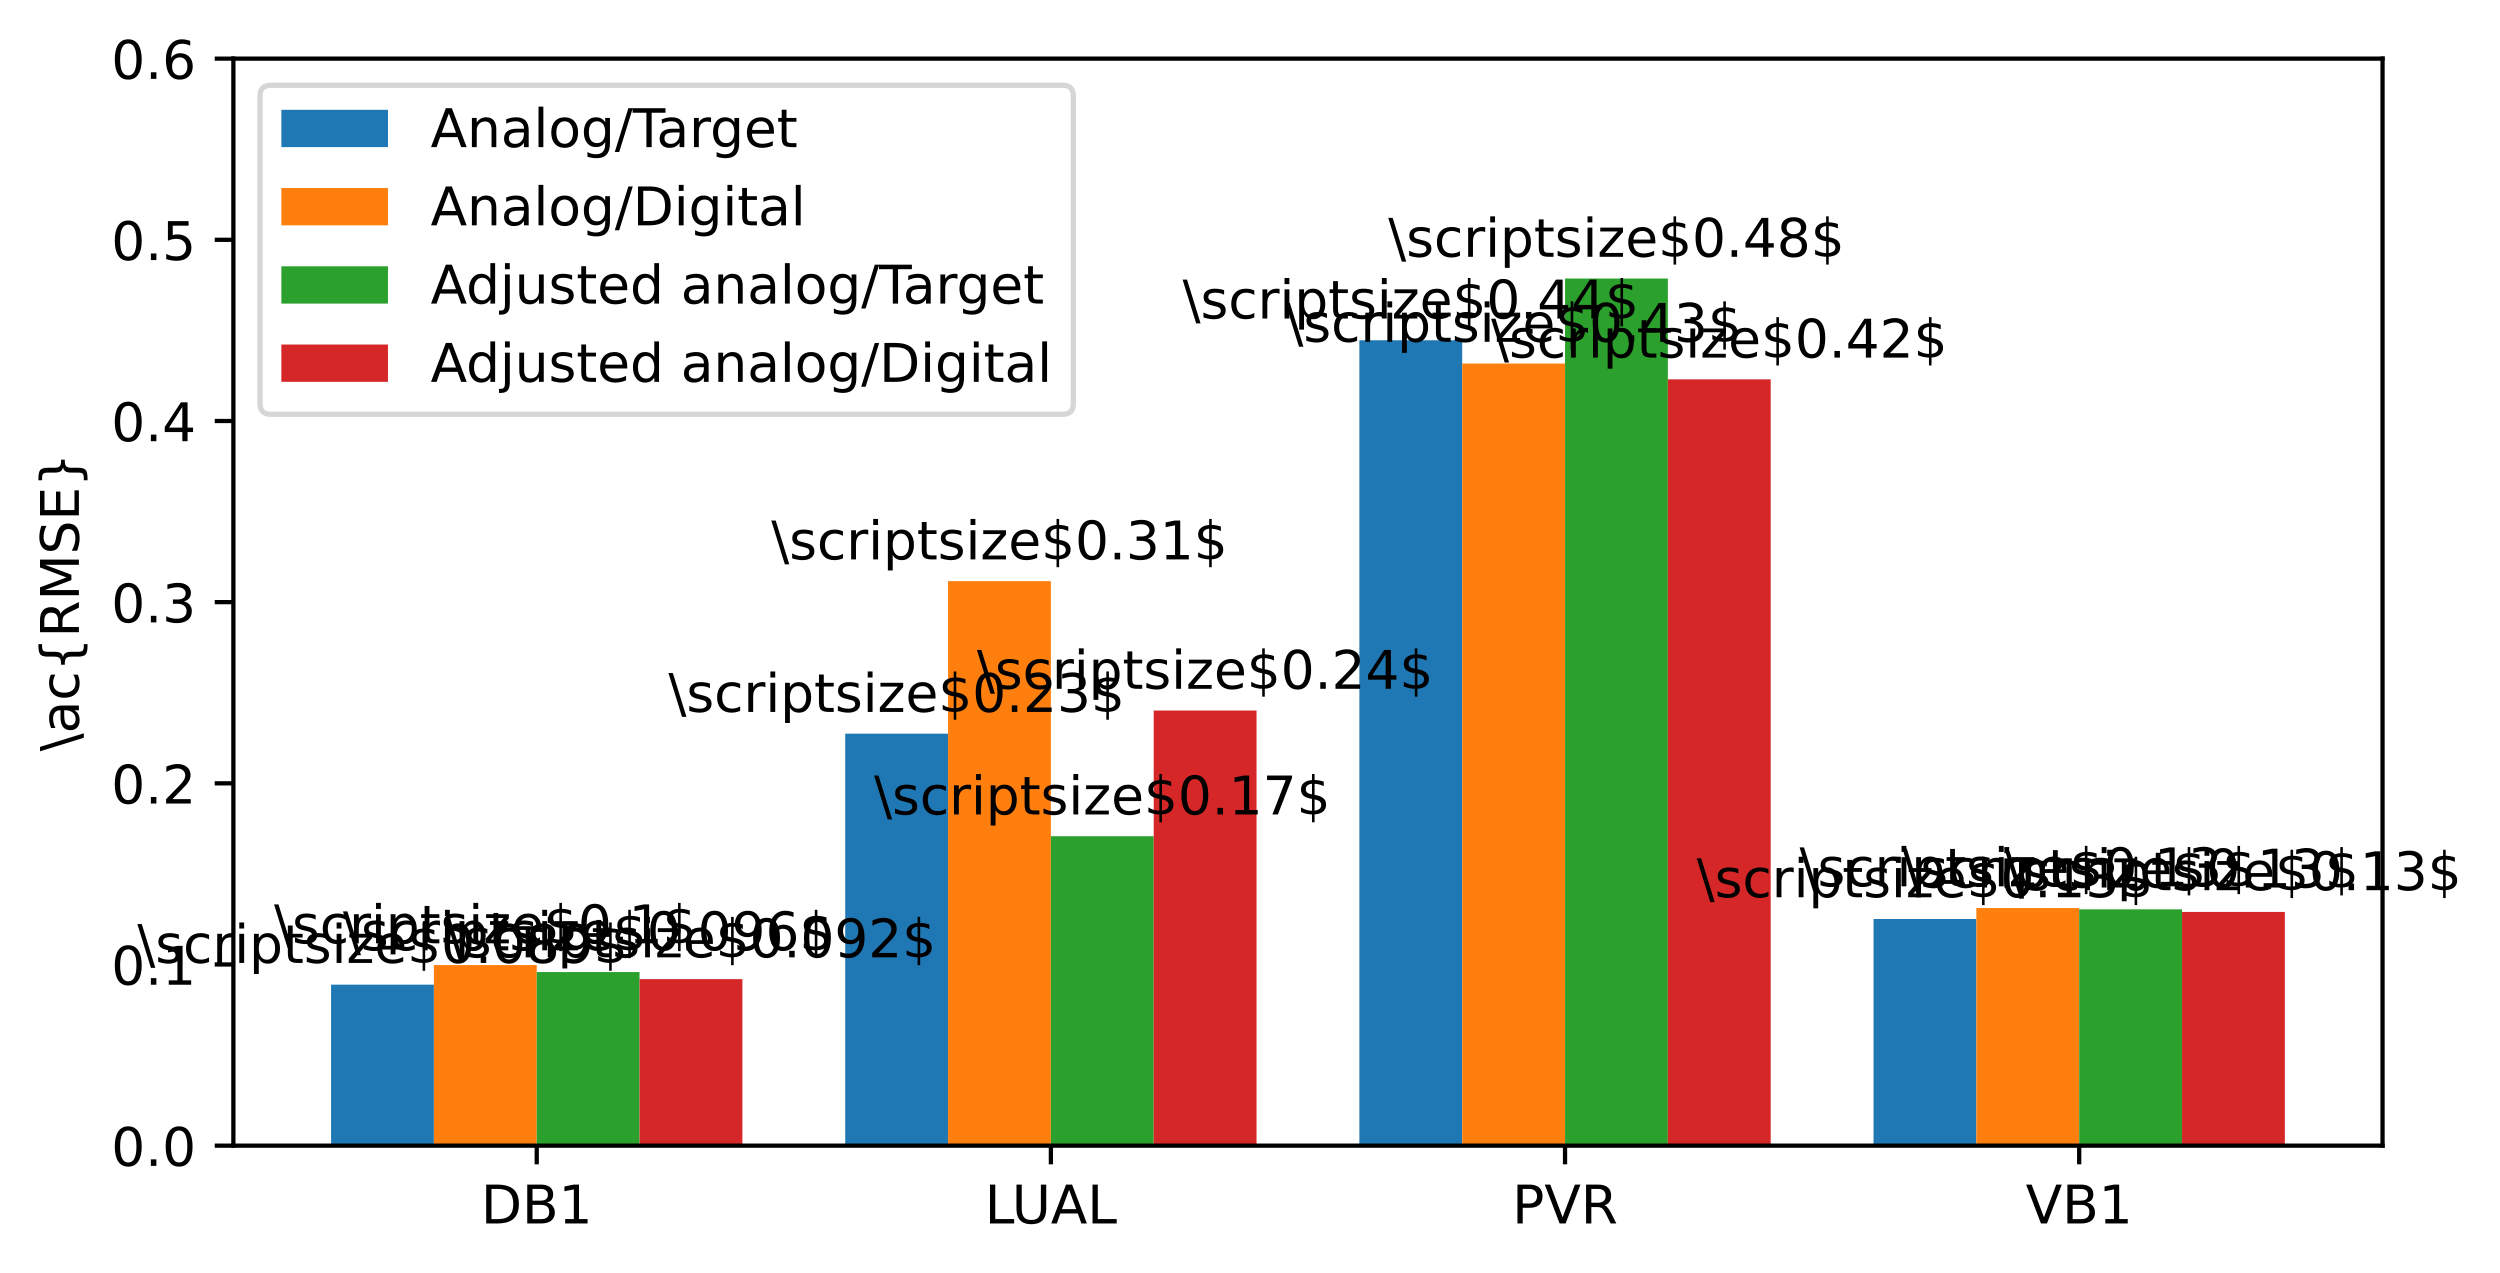
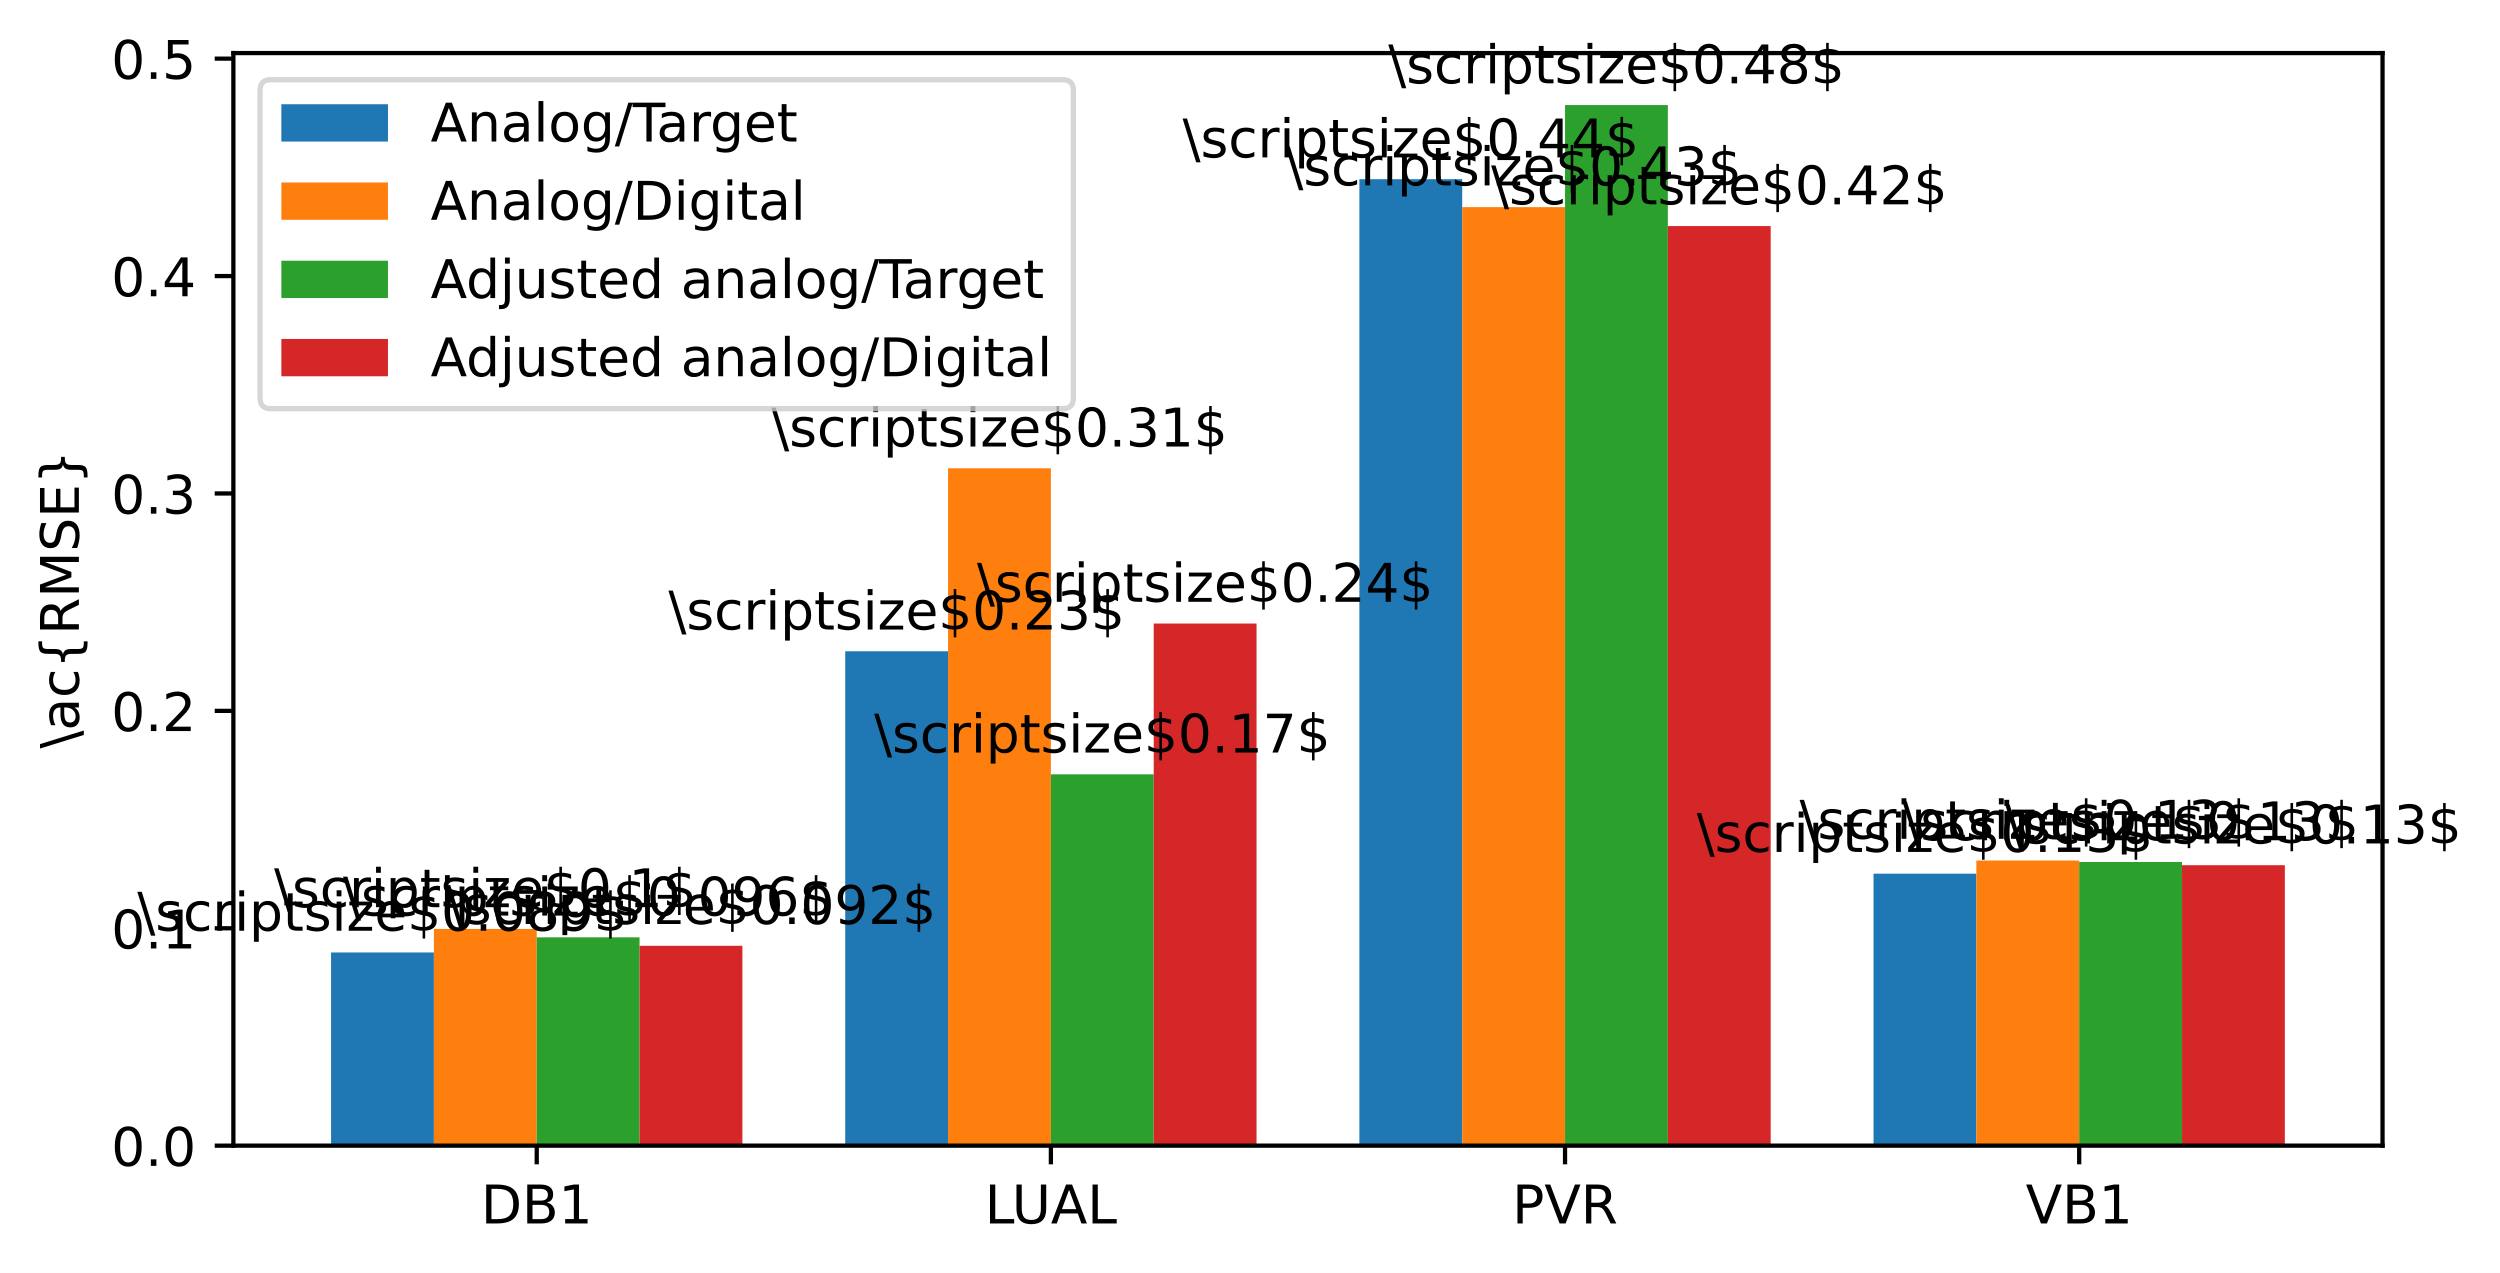
- <svg xmlns="http://www.w3.org/2000/svg" xmlns:xlink="http://www.w3.org/1999/xlink" width="468.992pt" height="238.8pt" viewBox="0 0 468.992 238.8" version="1.1">
+ <svg xmlns="http://www.w3.org/2000/svg" xmlns:xlink="http://www.w3.org/1999/xlink" width="468.992pt" height="238.797pt" viewBox="0 0 468.992 238.797" version="1.1">
  <defs>
    <style type="text/css">*{stroke-linejoin: round; stroke-linecap: butt}</style>
  </defs>
  <g id="figure_1">
    <g id="patch_1">
-       <path d="M 0 238.8  L 468.992 238.8  L 468.992 0  L 0 0  z " style="fill: #ffffff" />
+       <path d="M 0 238.797  L 468.992 238.797  L 468.992 0  L 0 0  z " style="fill: #ffffff" />
    </g>
    <g id="axes_1">
      <g id="patch_2">
-         <path d="M 43.781 214.921  L 446.957 214.921  L 446.957 10.999  L 43.781 10.999  z " style="fill: #ffffff" />
+         <path d="M 43.781 214.919  L 446.957 214.919  L 446.957 9.956  L 43.781 9.956  z " style="fill: #ffffff" />
      </g>
      <g id="patch_3">
-         <path d="M 62.107 214.921  L 81.398 214.921  L 81.398 184.725  L 62.107 184.725  z " clip-path="url(#p8b7b7d70a6)" style="fill: #1f77b4" />
+         <path d="M 62.107 214.919  L 81.398 214.919  L 81.398 178.683  L 62.107 178.683  z " clip-path="url(#p68fcebc8d8)" style="fill: #1f77b4" />
      </g>
      <g id="patch_4">
-         <path d="M 158.561 214.921  L 177.852 214.921  L 177.852 137.637  L 158.561 137.637  z " clip-path="url(#p8b7b7d70a6)" style="fill: #1f77b4" />
+         <path d="M 158.561 214.919  L 177.852 214.919  L 177.852 122.178  L 158.561 122.178  z " clip-path="url(#p68fcebc8d8)" style="fill: #1f77b4" />
      </g>
      <g id="patch_5">
-         <path d="M 255.014 214.921  L 274.305 214.921  L 274.305 63.83  L 255.014 63.83  z " clip-path="url(#p8b7b7d70a6)" style="fill: #1f77b4" />
+         <path d="M 255.014 214.919  L 274.305 214.919  L 274.305 33.611  L 255.014 33.611  z " clip-path="url(#p68fcebc8d8)" style="fill: #1f77b4" />
      </g>
      <g id="patch_6">
-         <path d="M 351.468 214.921  L 370.758 214.921  L 370.758 172.403  L 351.468 172.403  z " clip-path="url(#p8b7b7d70a6)" style="fill: #1f77b4" />
+         <path d="M 351.468 214.919  L 370.758 214.919  L 370.758 163.897  L 351.468 163.897  z " clip-path="url(#p68fcebc8d8)" style="fill: #1f77b4" />
      </g>
      <g id="patch_7">
-         <path d="M 81.398 214.921  L 100.689 214.921  L 100.689 181.046  L 81.398 181.046  z " clip-path="url(#p8b7b7d70a6)" style="fill: #ff7f0e" />
+         <path d="M 81.398 214.919  L 100.689 214.919  L 100.689 174.269  L 81.398 174.269  z " clip-path="url(#p68fcebc8d8)" style="fill: #ff7f0e" />
      </g>
      <g id="patch_8">
-         <path d="M 177.852 214.921  L 197.142 214.921  L 197.142 109.024  L 177.852 109.024  z " clip-path="url(#p8b7b7d70a6)" style="fill: #ff7f0e" />
+         <path d="M 177.852 214.919  L 197.142 214.919  L 197.142 87.843  L 177.852 87.843  z " clip-path="url(#p68fcebc8d8)" style="fill: #ff7f0e" />
      </g>
      <g id="patch_9">
-         <path d="M 274.305 214.921  L 293.596 214.921  L 293.596 68.201  L 274.305 68.201  z " clip-path="url(#p8b7b7d70a6)" style="fill: #ff7f0e" />
+         <path d="M 274.305 214.919  L 293.596 214.919  L 293.596 38.857  L 274.305 38.857  z " clip-path="url(#p68fcebc8d8)" style="fill: #ff7f0e" />
      </g>
      <g id="patch_10">
-         <path d="M 370.758 214.921  L 390.049 214.921  L 390.049 170.35  L 370.758 170.35  z " clip-path="url(#p8b7b7d70a6)" style="fill: #ff7f0e" />
+         <path d="M 370.758 214.919  L 390.049 214.919  L 390.049 161.434  L 370.758 161.434  z " clip-path="url(#p68fcebc8d8)" style="fill: #ff7f0e" />
      </g>
      <g id="patch_11">
-         <path d="M 100.689 214.921  L 119.979 214.921  L 119.979 182.356  L 100.689 182.356  z " clip-path="url(#p8b7b7d70a6)" style="fill: #2ca02c" />
+         <path d="M 100.689 214.919  L 119.979 214.919  L 119.979 175.841  L 100.689 175.841  z " clip-path="url(#p68fcebc8d8)" style="fill: #2ca02c" />
      </g>
      <g id="patch_12">
-         <path d="M 197.142 214.921  L 216.433 214.921  L 216.433 156.87  L 197.142 156.87  z " clip-path="url(#p8b7b7d70a6)" style="fill: #2ca02c" />
+         <path d="M 197.142 214.919  L 216.433 214.919  L 216.433 145.258  L 197.142 145.258  z " clip-path="url(#p68fcebc8d8)" style="fill: #2ca02c" />
      </g>
      <g id="patch_13">
-         <path d="M 293.596 214.921  L 312.886 214.921  L 312.886 52.251  L 293.596 52.251  z " clip-path="url(#p8b7b7d70a6)" style="fill: #2ca02c" />
+         <path d="M 293.596 214.919  L 312.886 214.919  L 312.886 19.716  L 293.596 19.716  z " clip-path="url(#p68fcebc8d8)" style="fill: #2ca02c" />
      </g>
      <g id="patch_14">
-         <path d="M 390.049 214.921  L 409.34 214.921  L 409.34 170.582  L 390.049 170.582  z " clip-path="url(#p8b7b7d70a6)" style="fill: #2ca02c" />
+         <path d="M 390.049 214.919  L 409.34 214.919  L 409.34 161.713  L 390.049 161.713  z " clip-path="url(#p68fcebc8d8)" style="fill: #2ca02c" />
      </g>
      <g id="patch_15">
-         <path d="M 119.979 214.921  L 139.27 214.921  L 139.27 183.677  L 119.979 183.677  z " clip-path="url(#p8b7b7d70a6)" style="fill: #d62728" />
+         <path d="M 119.979 214.919  L 139.27 214.919  L 139.27 177.426  L 119.979 177.426  z " clip-path="url(#p68fcebc8d8)" style="fill: #d62728" />
      </g>
      <g id="patch_16">
-         <path d="M 216.433 214.921  L 235.724 214.921  L 235.724 133.298  L 216.433 133.298  z " clip-path="url(#p8b7b7d70a6)" style="fill: #d62728" />
+         <path d="M 216.433 214.919  L 235.724 214.919  L 235.724 116.972  L 216.433 116.972  z " clip-path="url(#p68fcebc8d8)" style="fill: #d62728" />
      </g>
      <g id="patch_17">
-         <path d="M 312.886 214.921  L 332.177 214.921  L 332.177 71.165  L 312.886 71.165  z " clip-path="url(#p8b7b7d70a6)" style="fill: #d62728" />
+         <path d="M 312.886 214.919  L 332.177 214.919  L 332.177 42.413  L 312.886 42.413  z " clip-path="url(#p68fcebc8d8)" style="fill: #d62728" />
      </g>
      <g id="patch_18">
-         <path d="M 409.34 214.921  L 428.631 214.921  L 428.631 171.08  L 409.34 171.08  z " clip-path="url(#p8b7b7d70a6)" style="fill: #d62728" />
+         <path d="M 409.34 214.919  L 428.631 214.919  L 428.631 162.31  L 409.34 162.31  z " clip-path="url(#p68fcebc8d8)" style="fill: #d62728" />
      </g>
      <g id="matplotlib.axis_1">
        <g id="xtick_1">
          <g id="line2d_1">
            <defs>
-               <path id="mb893e396d1" d="M 0 0  L 0 3.5  " style="stroke: #000000; stroke-width: 0.8" />
+               <path id="mffbac469e6" d="M 0 0  L 0 3.5  " style="stroke: #000000; stroke-width: 0.8" />
            </defs>
            <g>
-               <use xlink:href="#mb893e396d1" x="100.689" y="214.921" style="stroke: #000000; stroke-width: 0.8" />
+               <use xlink:href="#mffbac469e6" x="100.689" y="214.919" style="stroke: #000000; stroke-width: 0.8" />
            </g>
          </g>
          <g id="text_1">
-             <text style="font: 10px 'DejaVu Sans', 'Bitstream Vera Sans', 'Computer Modern Sans Serif', 'Lucida Grande', 'Verdana', 'Geneva', 'Lucid', 'Arial', 'Helvetica', 'Avant Garde', sans-serif; text-anchor: middle" x="100.689" y="229.52" transform="rotate(-0 100.6888 229.5198)">DB1</text>
+             <text style="font: 10px 'DejaVu Sans', 'Bitstream Vera Sans', 'Computer Modern Sans Serif', 'Lucida Grande', 'Verdana', 'Geneva', 'Lucid', 'Arial', 'Helvetica', 'Avant Garde', sans-serif; text-anchor: middle" x="100.689" y="229.517" transform="rotate(-0 100.6888 229.5174)">DB1</text>
          </g>
        </g>
        <g id="xtick_2">
          <g id="line2d_2">
            <g>
-               <use xlink:href="#mb893e396d1" x="197.142" y="214.921" style="stroke: #000000; stroke-width: 0.8" />
+               <use xlink:href="#mffbac469e6" x="197.142" y="214.919" style="stroke: #000000; stroke-width: 0.8" />
            </g>
          </g>
          <g id="text_2">
-             <text style="font: 10px 'DejaVu Sans', 'Bitstream Vera Sans', 'Computer Modern Sans Serif', 'Lucida Grande', 'Verdana', 'Geneva', 'Lucid', 'Arial', 'Helvetica', 'Avant Garde', sans-serif; text-anchor: middle" x="197.142" y="229.52" transform="rotate(-0 197.1422 229.5198)">LUAL</text>
+             <text style="font: 10px 'DejaVu Sans', 'Bitstream Vera Sans', 'Computer Modern Sans Serif', 'Lucida Grande', 'Verdana', 'Geneva', 'Lucid', 'Arial', 'Helvetica', 'Avant Garde', sans-serif; text-anchor: middle" x="197.142" y="229.517" transform="rotate(-0 197.1422 229.5174)">LUAL</text>
          </g>
        </g>
        <g id="xtick_3">
          <g id="line2d_3">
            <g>
-               <use xlink:href="#mb893e396d1" x="293.596" y="214.921" style="stroke: #000000; stroke-width: 0.8" />
+               <use xlink:href="#mffbac469e6" x="293.596" y="214.919" style="stroke: #000000; stroke-width: 0.8" />
            </g>
          </g>
          <g id="text_3">
-             <text style="font: 10px 'DejaVu Sans', 'Bitstream Vera Sans', 'Computer Modern Sans Serif', 'Lucida Grande', 'Verdana', 'Geneva', 'Lucid', 'Arial', 'Helvetica', 'Avant Garde', sans-serif; text-anchor: middle" x="293.596" y="229.52" transform="rotate(-0 293.5957 229.5198)">PVR</text>
+             <text style="font: 10px 'DejaVu Sans', 'Bitstream Vera Sans', 'Computer Modern Sans Serif', 'Lucida Grande', 'Verdana', 'Geneva', 'Lucid', 'Arial', 'Helvetica', 'Avant Garde', sans-serif; text-anchor: middle" x="293.596" y="229.517" transform="rotate(-0 293.5957 229.5174)">PVR</text>
          </g>
        </g>
        <g id="xtick_4">
          <g id="line2d_4">
            <g>
-               <use xlink:href="#mb893e396d1" x="390.049" y="214.921" style="stroke: #000000; stroke-width: 0.8" />
+               <use xlink:href="#mffbac469e6" x="390.049" y="214.919" style="stroke: #000000; stroke-width: 0.8" />
            </g>
          </g>
          <g id="text_4">
-             <text style="font: 10px 'DejaVu Sans', 'Bitstream Vera Sans', 'Computer Modern Sans Serif', 'Lucida Grande', 'Verdana', 'Geneva', 'Lucid', 'Arial', 'Helvetica', 'Avant Garde', sans-serif; text-anchor: middle" x="390.049" y="229.52" transform="rotate(-0 390.0492 229.5198)">VB1</text>
+             <text style="font: 10px 'DejaVu Sans', 'Bitstream Vera Sans', 'Computer Modern Sans Serif', 'Lucida Grande', 'Verdana', 'Geneva', 'Lucid', 'Arial', 'Helvetica', 'Avant Garde', sans-serif; text-anchor: middle" x="390.049" y="229.517" transform="rotate(-0 390.0492 229.5174)">VB1</text>
          </g>
        </g>
      </g>
      <g id="matplotlib.axis_2">
        <g id="ytick_1">
          <g id="line2d_5">
            <defs>
-               <path id="m82795d6085" d="M 0 0  L -3.5 0  " style="stroke: #000000; stroke-width: 0.8" />
+               <path id="m9472132f5e" d="M 0 0  L -3.5 0  " style="stroke: #000000; stroke-width: 0.8" />
            </defs>
            <g>
-               <use xlink:href="#m82795d6085" x="43.781" y="214.921" style="stroke: #000000; stroke-width: 0.8" />
+               <use xlink:href="#m9472132f5e" x="43.781" y="214.919" style="stroke: #000000; stroke-width: 0.8" />
            </g>
          </g>
          <g id="text_5">
-             <text style="font: 10px 'DejaVu Sans', 'Bitstream Vera Sans', 'Computer Modern Sans Serif', 'Lucida Grande', 'Verdana', 'Geneva', 'Lucid', 'Arial', 'Helvetica', 'Avant Garde', sans-serif; text-anchor: end" x="36.781" y="218.721" transform="rotate(-0 36.78125 218.7206)">0.0</text>
+             <text style="font: 10px 'DejaVu Sans', 'Bitstream Vera Sans', 'Computer Modern Sans Serif', 'Lucida Grande', 'Verdana', 'Geneva', 'Lucid', 'Arial', 'Helvetica', 'Avant Garde', sans-serif; text-anchor: end" x="36.781" y="218.718" transform="rotate(-0 36.78125 218.7182)">0.0</text>
          </g>
        </g>
        <g id="ytick_2">
          <g id="line2d_6">
            <g>
-               <use xlink:href="#m82795d6085" x="43.781" y="180.934" style="stroke: #000000; stroke-width: 0.8" />
+               <use xlink:href="#m9472132f5e" x="43.781" y="174.135" style="stroke: #000000; stroke-width: 0.8" />
            </g>
          </g>
          <g id="text_6">
-             <text style="font: 10px 'DejaVu Sans', 'Bitstream Vera Sans', 'Computer Modern Sans Serif', 'Lucida Grande', 'Verdana', 'Geneva', 'Lucid', 'Arial', 'Helvetica', 'Avant Garde', sans-serif; text-anchor: end" x="36.781" y="184.734" transform="rotate(-0 36.78125 184.7336)">0.1</text>
+             <text style="font: 10px 'DejaVu Sans', 'Bitstream Vera Sans', 'Computer Modern Sans Serif', 'Lucida Grande', 'Verdana', 'Geneva', 'Lucid', 'Arial', 'Helvetica', 'Avant Garde', sans-serif; text-anchor: end" x="36.781" y="177.934" transform="rotate(-0 36.78125 177.9343)">0.1</text>
          </g>
        </g>
        <g id="ytick_3">
          <g id="line2d_7">
            <g>
-               <use xlink:href="#m82795d6085" x="43.781" y="146.947" style="stroke: #000000; stroke-width: 0.8" />
+               <use xlink:href="#m9472132f5e" x="43.781" y="133.351" style="stroke: #000000; stroke-width: 0.8" />
            </g>
          </g>
          <g id="text_7">
-             <text style="font: 10px 'DejaVu Sans', 'Bitstream Vera Sans', 'Computer Modern Sans Serif', 'Lucida Grande', 'Verdana', 'Geneva', 'Lucid', 'Arial', 'Helvetica', 'Avant Garde', sans-serif; text-anchor: end" x="36.781" y="150.747" transform="rotate(-0 36.78125 150.7466)">0.2</text>
+             <text style="font: 10px 'DejaVu Sans', 'Bitstream Vera Sans', 'Computer Modern Sans Serif', 'Lucida Grande', 'Verdana', 'Geneva', 'Lucid', 'Arial', 'Helvetica', 'Avant Garde', sans-serif; text-anchor: end" x="36.781" y="137.15" transform="rotate(-0 36.78125 137.1503)">0.2</text>
          </g>
        </g>
        <g id="ytick_4">
          <g id="line2d_8">
            <g>
-               <use xlink:href="#m82795d6085" x="43.781" y="112.96" style="stroke: #000000; stroke-width: 0.8" />
+               <use xlink:href="#m9472132f5e" x="43.781" y="92.567" style="stroke: #000000; stroke-width: 0.8" />
            </g>
          </g>
          <g id="text_8">
-             <text style="font: 10px 'DejaVu Sans', 'Bitstream Vera Sans', 'Computer Modern Sans Serif', 'Lucida Grande', 'Verdana', 'Geneva', 'Lucid', 'Arial', 'Helvetica', 'Avant Garde', sans-serif; text-anchor: end" x="36.781" y="116.76" transform="rotate(-0 36.78125 116.7595)">0.3</text>
+             <text style="font: 10px 'DejaVu Sans', 'Bitstream Vera Sans', 'Computer Modern Sans Serif', 'Lucida Grande', 'Verdana', 'Geneva', 'Lucid', 'Arial', 'Helvetica', 'Avant Garde', sans-serif; text-anchor: end" x="36.781" y="96.366" transform="rotate(-0 36.78125 96.36635)">0.3</text>
          </g>
        </g>
        <g id="ytick_5">
          <g id="line2d_9">
            <g>
-               <use xlink:href="#m82795d6085" x="43.781" y="78.973" style="stroke: #000000; stroke-width: 0.8" />
+               <use xlink:href="#m9472132f5e" x="43.781" y="51.783" style="stroke: #000000; stroke-width: 0.8" />
            </g>
          </g>
          <g id="text_9">
-             <text style="font: 10px 'DejaVu Sans', 'Bitstream Vera Sans', 'Computer Modern Sans Serif', 'Lucida Grande', 'Verdana', 'Geneva', 'Lucid', 'Arial', 'Helvetica', 'Avant Garde', sans-serif; text-anchor: end" x="36.781" y="82.772" transform="rotate(-0 36.78125 82.7725)">0.4</text>
+             <text style="font: 10px 'DejaVu Sans', 'Bitstream Vera Sans', 'Computer Modern Sans Serif', 'Lucida Grande', 'Verdana', 'Geneva', 'Lucid', 'Arial', 'Helvetica', 'Avant Garde', sans-serif; text-anchor: end" x="36.781" y="55.582" transform="rotate(-0 36.78125 55.58239)">0.4</text>
          </g>
        </g>
        <g id="ytick_6">
          <g id="line2d_10">
            <g>
-               <use xlink:href="#m82795d6085" x="43.781" y="44.986" style="stroke: #000000; stroke-width: 0.8" />
+               <use xlink:href="#m9472132f5e" x="43.781" y="10.999" style="stroke: #000000; stroke-width: 0.8" />
            </g>
          </g>
          <g id="text_10">
-             <text style="font: 10px 'DejaVu Sans', 'Bitstream Vera Sans', 'Computer Modern Sans Serif', 'Lucida Grande', 'Verdana', 'Geneva', 'Lucid', 'Arial', 'Helvetica', 'Avant Garde', sans-serif; text-anchor: end" x="36.781" y="48.785" transform="rotate(-0 36.78125 48.78547)">0.5</text>
-           </g>
-         </g>
-         <g id="ytick_7">
-           <g id="line2d_11">
-             <g>
-               <use xlink:href="#m82795d6085" x="43.781" y="10.999" style="stroke: #000000; stroke-width: 0.8" />
-             </g>
-           </g>
-           <g id="text_11">
-             <text style="font: 10px 'DejaVu Sans', 'Bitstream Vera Sans', 'Computer Modern Sans Serif', 'Lucida Grande', 'Verdana', 'Geneva', 'Lucid', 'Arial', 'Helvetica', 'Avant Garde', sans-serif; text-anchor: end" x="36.781" y="14.798" transform="rotate(-0 36.78125 14.79844)">0.6</text>
-           </g>
-         </g>
-         <g id="text_12">
-           <text style="font: 10px 'DejaVu Sans', 'Bitstream Vera Sans', 'Computer Modern Sans Serif', 'Lucida Grande', 'Verdana', 'Geneva', 'Lucid', 'Arial', 'Helvetica', 'Avant Garde', sans-serif; text-anchor: middle" x="14.798" y="112.96" transform="rotate(-90 14.79844 112.9603)">\ac{RMSE}</text>
+             <text style="font: 10px 'DejaVu Sans', 'Bitstream Vera Sans', 'Computer Modern Sans Serif', 'Lucida Grande', 'Verdana', 'Geneva', 'Lucid', 'Arial', 'Helvetica', 'Avant Garde', sans-serif; text-anchor: end" x="36.781" y="14.798" transform="rotate(-0 36.78125 14.79844)">0.5</text>
+           </g>
+         </g>
+         <g id="text_11">
+           <text style="font: 10px 'DejaVu Sans', 'Bitstream Vera Sans', 'Computer Modern Sans Serif', 'Lucida Grande', 'Verdana', 'Geneva', 'Lucid', 'Arial', 'Helvetica', 'Avant Garde', sans-serif; text-anchor: middle" x="14.798" y="112.438" transform="rotate(-90 14.79844 112.4377)">\ac{RMSE}</text>
        </g>
      </g>
      <g id="patch_19">
-         <path d="M 43.781 214.921  L 43.781 10.999  " style="fill: none; stroke: #000000; stroke-width: 0.8; stroke-linejoin: miter; stroke-linecap: square" />
+         <path d="M 43.781 214.919  L 43.781 9.956  " style="fill: none; stroke: #000000; stroke-width: 0.8; stroke-linejoin: miter; stroke-linecap: square" />
      </g>
      <g id="patch_20">
-         <path d="M 446.957 214.921  L 446.957 10.999  " style="fill: none; stroke: #000000; stroke-width: 0.8; stroke-linejoin: miter; stroke-linecap: square" />
+         <path d="M 446.957 214.919  L 446.957 9.956  " style="fill: none; stroke: #000000; stroke-width: 0.8; stroke-linejoin: miter; stroke-linecap: square" />
      </g>
      <g id="patch_21">
-         <path d="M 43.781 214.921  L 446.957 214.921  " style="fill: none; stroke: #000000; stroke-width: 0.8; stroke-linejoin: miter; stroke-linecap: square" />
+         <path d="M 43.781 214.919  L 446.957 214.919  " style="fill: none; stroke: #000000; stroke-width: 0.8; stroke-linejoin: miter; stroke-linecap: square" />
      </g>
      <g id="patch_22">
-         <path d="M 43.781 10.999  L 446.957 10.999  " style="fill: none; stroke: #000000; stroke-width: 0.8; stroke-linejoin: miter; stroke-linecap: square" />
+         <path d="M 43.781 9.956  L 446.957 9.956  " style="fill: none; stroke: #000000; stroke-width: 0.8; stroke-linejoin: miter; stroke-linecap: square" />
+       </g>
+       <g id="text_12">
+         <text style="font: 10px 'DejaVu Sans', 'Bitstream Vera Sans', 'Computer Modern Sans Serif', 'Lucida Grande', 'Verdana', 'Geneva', 'Lucid', 'Arial', 'Helvetica', 'Avant Garde', sans-serif; text-anchor: middle" x="71.753" y="174.604" transform="rotate(-0 71.75275 174.6038)">\scriptsize$0.089$</text>
      </g>
      <g id="text_13">
-         <text style="font: 10px 'DejaVu Sans', 'Bitstream Vera Sans', 'Computer Modern Sans Serif', 'Lucida Grande', 'Verdana', 'Geneva', 'Lucid', 'Arial', 'Helvetica', 'Avant Garde', sans-serif; text-anchor: middle" x="71.753" y="180.645" transform="rotate(-0 71.75275 180.6451)">\scriptsize$0.089$</text>
+         <text style="font: 10px 'DejaVu Sans', 'Bitstream Vera Sans', 'Computer Modern Sans Serif', 'Lucida Grande', 'Verdana', 'Geneva', 'Lucid', 'Arial', 'Helvetica', 'Avant Garde', sans-serif; text-anchor: middle" x="168.206" y="118.099" transform="rotate(-0 168.2062 118.0987)">\scriptsize$0.23$</text>
      </g>
      <g id="text_14">
-         <text style="font: 10px 'DejaVu Sans', 'Bitstream Vera Sans', 'Computer Modern Sans Serif', 'Lucida Grande', 'Verdana', 'Geneva', 'Lucid', 'Arial', 'Helvetica', 'Avant Garde', sans-serif; text-anchor: middle" x="168.206" y="133.557" transform="rotate(-0 168.2062 133.557)">\scriptsize$0.23$</text>
+         <text style="font: 10px 'DejaVu Sans', 'Bitstream Vera Sans', 'Computer Modern Sans Serif', 'Lucida Grande', 'Verdana', 'Geneva', 'Lucid', 'Arial', 'Helvetica', 'Avant Garde', sans-serif; text-anchor: middle" x="264.66" y="29.531" transform="rotate(-0 264.6597 29.53127)">\scriptsize$0.44$</text>
      </g>
      <g id="text_15">
-         <text style="font: 10px 'DejaVu Sans', 'Bitstream Vera Sans', 'Computer Modern Sans Serif', 'Lucida Grande', 'Verdana', 'Geneva', 'Lucid', 'Arial', 'Helvetica', 'Avant Garde', sans-serif; text-anchor: middle" x="264.66" y="59.75" transform="rotate(-0 264.6597 59.7499)">\scriptsize$0.44$</text>
+         <text style="font: 10px 'DejaVu Sans', 'Bitstream Vera Sans', 'Computer Modern Sans Serif', 'Lucida Grande', 'Verdana', 'Geneva', 'Lucid', 'Arial', 'Helvetica', 'Avant Garde', sans-serif; text-anchor: middle" x="361.113" y="159.817" transform="rotate(-0 361.1131 159.8173)">\scriptsize$0.13$</text>
      </g>
      <g id="text_16">
-         <text style="font: 10px 'DejaVu Sans', 'Bitstream Vera Sans', 'Computer Modern Sans Serif', 'Lucida Grande', 'Verdana', 'Geneva', 'Lucid', 'Arial', 'Helvetica', 'Avant Garde', sans-serif; text-anchor: middle" x="361.113" y="168.323" transform="rotate(-0 361.1131 168.3229)">\scriptsize$0.13$</text>
+         <text style="font: 10px 'DejaVu Sans', 'Bitstream Vera Sans', 'Computer Modern Sans Serif', 'Lucida Grande', 'Verdana', 'Geneva', 'Lucid', 'Arial', 'Helvetica', 'Avant Garde', sans-serif; text-anchor: middle" x="91.043" y="170.189" transform="rotate(-0 91.04344 170.1894)">\scriptsize$0.1$</text>
      </g>
      <g id="text_17">
-         <text style="font: 10px 'DejaVu Sans', 'Bitstream Vera Sans', 'Computer Modern Sans Serif', 'Lucida Grande', 'Verdana', 'Geneva', 'Lucid', 'Arial', 'Helvetica', 'Avant Garde', sans-serif; text-anchor: middle" x="91.043" y="176.966" transform="rotate(-0 91.04344 176.9664)">\scriptsize$0.1$</text>
+         <text style="font: 10px 'DejaVu Sans', 'Bitstream Vera Sans', 'Computer Modern Sans Serif', 'Lucida Grande', 'Verdana', 'Geneva', 'Lucid', 'Arial', 'Helvetica', 'Avant Garde', sans-serif; text-anchor: middle" x="187.497" y="83.764" transform="rotate(-0 187.4969 83.76362)">\scriptsize$0.31$</text>
      </g>
      <g id="text_18">
-         <text style="font: 10px 'DejaVu Sans', 'Bitstream Vera Sans', 'Computer Modern Sans Serif', 'Lucida Grande', 'Verdana', 'Geneva', 'Lucid', 'Arial', 'Helvetica', 'Avant Garde', sans-serif; text-anchor: middle" x="187.497" y="104.944" transform="rotate(-0 187.4969 104.9441)">\scriptsize$0.31$</text>
+         <text style="font: 10px 'DejaVu Sans', 'Bitstream Vera Sans', 'Computer Modern Sans Serif', 'Lucida Grande', 'Verdana', 'Geneva', 'Lucid', 'Arial', 'Helvetica', 'Avant Garde', sans-serif; text-anchor: middle" x="283.95" y="34.777" transform="rotate(-0 283.9504 34.77705)">\scriptsize$0.43$</text>
      </g>
      <g id="text_19">
-         <text style="font: 10px 'DejaVu Sans', 'Bitstream Vera Sans', 'Computer Modern Sans Serif', 'Lucida Grande', 'Verdana', 'Geneva', 'Lucid', 'Arial', 'Helvetica', 'Avant Garde', sans-serif; text-anchor: middle" x="283.95" y="64.121" transform="rotate(-0 283.9504 64.12143)">\scriptsize$0.43$</text>
+         <text style="font: 10px 'DejaVu Sans', 'Bitstream Vera Sans', 'Computer Modern Sans Serif', 'Lucida Grande', 'Verdana', 'Geneva', 'Lucid', 'Arial', 'Helvetica', 'Avant Garde', sans-serif; text-anchor: middle" x="380.404" y="157.354" transform="rotate(-0 380.4038 157.354)">\scriptsize$0.13$</text>
      </g>
      <g id="text_20">
-         <text style="font: 10px 'DejaVu Sans', 'Bitstream Vera Sans', 'Computer Modern Sans Serif', 'Lucida Grande', 'Verdana', 'Geneva', 'Lucid', 'Arial', 'Helvetica', 'Avant Garde', sans-serif; text-anchor: middle" x="380.404" y="166.27" transform="rotate(-0 380.4038 166.2701)">\scriptsize$0.13$</text>
+         <text style="font: 10px 'DejaVu Sans', 'Bitstream Vera Sans', 'Computer Modern Sans Serif', 'Lucida Grande', 'Verdana', 'Geneva', 'Lucid', 'Arial', 'Helvetica', 'Avant Garde', sans-serif; text-anchor: middle" x="110.334" y="171.761" transform="rotate(-0 110.3341 171.761)">\scriptsize$0.096$</text>
      </g>
      <g id="text_21">
-         <text style="font: 10px 'DejaVu Sans', 'Bitstream Vera Sans', 'Computer Modern Sans Serif', 'Lucida Grande', 'Verdana', 'Geneva', 'Lucid', 'Arial', 'Helvetica', 'Avant Garde', sans-serif; text-anchor: middle" x="110.334" y="178.276" transform="rotate(-0 110.3341 178.2761)">\scriptsize$0.096$</text>
+         <text style="font: 10px 'DejaVu Sans', 'Bitstream Vera Sans', 'Computer Modern Sans Serif', 'Lucida Grande', 'Verdana', 'Geneva', 'Lucid', 'Arial', 'Helvetica', 'Avant Garde', sans-serif; text-anchor: middle" x="206.788" y="141.178" transform="rotate(-0 206.7876 141.1781)">\scriptsize$0.17$</text>
      </g>
      <g id="text_22">
-         <text style="font: 10px 'DejaVu Sans', 'Bitstream Vera Sans', 'Computer Modern Sans Serif', 'Lucida Grande', 'Verdana', 'Geneva', 'Lucid', 'Arial', 'Helvetica', 'Avant Garde', sans-serif; text-anchor: middle" x="206.788" y="152.79" transform="rotate(-0 206.7876 152.79)">\scriptsize$0.17$</text>
+         <text style="font: 10px 'DejaVu Sans', 'Bitstream Vera Sans', 'Computer Modern Sans Serif', 'Lucida Grande', 'Verdana', 'Geneva', 'Lucid', 'Arial', 'Helvetica', 'Avant Garde', sans-serif; text-anchor: middle" x="303.241" y="15.637" transform="rotate(-0 303.241 15.63681)">\scriptsize$0.48$</text>
      </g>
      <g id="text_23">
-         <text style="font: 10px 'DejaVu Sans', 'Bitstream Vera Sans', 'Computer Modern Sans Serif', 'Lucida Grande', 'Verdana', 'Geneva', 'Lucid', 'Arial', 'Helvetica', 'Avant Garde', sans-serif; text-anchor: middle" x="303.241" y="48.171" transform="rotate(-0 303.241 48.17105)">\scriptsize$0.48$</text>
+         <text style="font: 10px 'DejaVu Sans', 'Bitstream Vera Sans', 'Computer Modern Sans Serif', 'Lucida Grande', 'Verdana', 'Geneva', 'Lucid', 'Arial', 'Helvetica', 'Avant Garde', sans-serif; text-anchor: middle" x="399.695" y="157.633" transform="rotate(-0 399.6945 157.6332)">\scriptsize$0.13$</text>
      </g>
      <g id="text_24">
-         <text style="font: 10px 'DejaVu Sans', 'Bitstream Vera Sans', 'Computer Modern Sans Serif', 'Lucida Grande', 'Verdana', 'Geneva', 'Lucid', 'Arial', 'Helvetica', 'Avant Garde', sans-serif; text-anchor: middle" x="399.695" y="166.503" transform="rotate(-0 399.6945 166.5028)">\scriptsize$0.13$</text>
+         <text style="font: 10px 'DejaVu Sans', 'Bitstream Vera Sans', 'Computer Modern Sans Serif', 'Lucida Grande', 'Verdana', 'Geneva', 'Lucid', 'Arial', 'Helvetica', 'Avant Garde', sans-serif; text-anchor: middle" x="129.625" y="173.346" transform="rotate(-0 129.6248 173.3464)">\scriptsize$0.092$</text>
      </g>
      <g id="text_25">
-         <text style="font: 10px 'DejaVu Sans', 'Bitstream Vera Sans', 'Computer Modern Sans Serif', 'Lucida Grande', 'Verdana', 'Geneva', 'Lucid', 'Arial', 'Helvetica', 'Avant Garde', sans-serif; text-anchor: middle" x="129.625" y="179.597" transform="rotate(-0 129.6248 179.5973)">\scriptsize$0.092$</text>
+         <text style="font: 10px 'DejaVu Sans', 'Bitstream Vera Sans', 'Computer Modern Sans Serif', 'Lucida Grande', 'Verdana', 'Geneva', 'Lucid', 'Arial', 'Helvetica', 'Avant Garde', sans-serif; text-anchor: middle" x="226.078" y="112.893" transform="rotate(-0 226.0783 112.8927)">\scriptsize$0.24$</text>
      </g>
      <g id="text_26">
-         <text style="font: 10px 'DejaVu Sans', 'Bitstream Vera Sans', 'Computer Modern Sans Serif', 'Lucida Grande', 'Verdana', 'Geneva', 'Lucid', 'Arial', 'Helvetica', 'Avant Garde', sans-serif; text-anchor: middle" x="226.078" y="129.219" transform="rotate(-0 226.0783 129.2185)">\scriptsize$0.24$</text>
+         <text style="font: 10px 'DejaVu Sans', 'Bitstream Vera Sans', 'Computer Modern Sans Serif', 'Lucida Grande', 'Verdana', 'Geneva', 'Lucid', 'Arial', 'Helvetica', 'Avant Garde', sans-serif; text-anchor: middle" x="322.532" y="38.333" transform="rotate(-0 322.5317 38.3334)">\scriptsize$0.42$</text>
      </g>
      <g id="text_27">
-         <text style="font: 10px 'DejaVu Sans', 'Bitstream Vera Sans', 'Computer Modern Sans Serif', 'Lucida Grande', 'Verdana', 'Geneva', 'Lucid', 'Arial', 'Helvetica', 'Avant Garde', sans-serif; text-anchor: middle" x="322.532" y="67.085" transform="rotate(-0 322.5317 67.08509)">\scriptsize$0.42$</text>
-       </g>
-       <g id="text_28">
-         <text style="font: 10px 'DejaVu Sans', 'Bitstream Vera Sans', 'Computer Modern Sans Serif', 'Lucida Grande', 'Verdana', 'Geneva', 'Lucid', 'Arial', 'Helvetica', 'Avant Garde', sans-serif; text-anchor: middle" x="418.985" y="167" transform="rotate(-0 418.9852 167.0004)">\scriptsize$0.13$</text>
+         <text style="font: 10px 'DejaVu Sans', 'Bitstream Vera Sans', 'Computer Modern Sans Serif', 'Lucida Grande', 'Verdana', 'Geneva', 'Lucid', 'Arial', 'Helvetica', 'Avant Garde', sans-serif; text-anchor: middle" x="418.985" y="158.23" transform="rotate(-0 418.9852 158.2304)">\scriptsize$0.13$</text>
      </g>
      <g id="legend_1">
        <g id="patch_23">
-           <path d="M 50.781 77.712  L 199.359 77.712  Q 201.359 77.712 201.359 75.712  L 201.359 17.999  Q 201.359 15.999 199.359 15.999  L 50.781 15.999  Q 48.781 15.999 48.781 17.999  L 48.781 75.712  Q 48.781 77.712 50.781 77.712  z " style="fill: #ffffff; opacity: 0.8; stroke: #cccccc; stroke-linejoin: miter" />
+           <path d="M 50.781 76.669  L 199.359 76.669  Q 201.359 76.669 201.359 74.669  L 201.359 16.956  Q 201.359 14.956 199.359 14.956  L 50.781 14.956  Q 48.781 14.956 48.781 16.956  L 48.781 74.669  Q 48.781 76.669 50.781 76.669  z " style="fill: #ffffff; opacity: 0.8; stroke: #cccccc; stroke-linejoin: miter" />
        </g>
        <g id="patch_24">
-           <path d="M 52.781 27.598  L 72.781 27.598  L 72.781 20.598  L 52.781 20.598  z " style="fill: #1f77b4" />
+           <path d="M 52.781 26.555  L 72.781 26.555  L 72.781 19.555  L 52.781 19.555  z " style="fill: #1f77b4" />
+         </g>
+         <g id="text_28">
+           <text style="font: 10px 'DejaVu Sans', 'Bitstream Vera Sans', 'Computer Modern Sans Serif', 'Lucida Grande', 'Verdana', 'Geneva', 'Lucid', 'Arial', 'Helvetica', 'Avant Garde', sans-serif; text-anchor: start" x="80.781" y="26.555" transform="rotate(-0 80.78125 26.55481)">Analog/Target</text>
+         </g>
+         <g id="patch_25">
+           <path d="M 52.781 41.233  L 72.781 41.233  L 72.781 34.233  L 52.781 34.233  z " style="fill: #ff7f0e" />
        </g>
        <g id="text_29">
-           <text style="font: 10px 'DejaVu Sans', 'Bitstream Vera Sans', 'Computer Modern Sans Serif', 'Lucida Grande', 'Verdana', 'Geneva', 'Lucid', 'Arial', 'Helvetica', 'Avant Garde', sans-serif; text-anchor: start" x="80.781" y="27.598" transform="rotate(-0 80.78125 27.59766)">Analog/Target</text>
-         </g>
-         <g id="patch_25">
-           <path d="M 52.781 42.276  L 72.781 42.276  L 72.781 35.276  L 52.781 35.276  z " style="fill: #ff7f0e" />
+           <text style="font: 10px 'DejaVu Sans', 'Bitstream Vera Sans', 'Computer Modern Sans Serif', 'Lucida Grande', 'Verdana', 'Geneva', 'Lucid', 'Arial', 'Helvetica', 'Avant Garde', sans-serif; text-anchor: start" x="80.781" y="41.233" transform="rotate(-0 80.78125 41.23294)">Analog/Digital</text>
+         </g>
+         <g id="patch_26">
+           <path d="M 52.781 55.911  L 72.781 55.911  L 72.781 48.911  L 52.781 48.911  z " style="fill: #2ca02c" />
        </g>
        <g id="text_30">
-           <text style="font: 10px 'DejaVu Sans', 'Bitstream Vera Sans', 'Computer Modern Sans Serif', 'Lucida Grande', 'Verdana', 'Geneva', 'Lucid', 'Arial', 'Helvetica', 'Avant Garde', sans-serif; text-anchor: start" x="80.781" y="42.276" transform="rotate(-0 80.78125 42.27578)">Analog/Digital</text>
-         </g>
-         <g id="patch_26">
-           <path d="M 52.781 56.954  L 72.781 56.954  L 72.781 49.954  L 52.781 49.954  z " style="fill: #2ca02c" />
+           <text style="font: 10px 'DejaVu Sans', 'Bitstream Vera Sans', 'Computer Modern Sans Serif', 'Lucida Grande', 'Verdana', 'Geneva', 'Lucid', 'Arial', 'Helvetica', 'Avant Garde', sans-serif; text-anchor: start" x="80.781" y="55.911" transform="rotate(-0 80.78125 55.91106)">Adjusted analog/Target</text>
+         </g>
+         <g id="patch_27">
+           <path d="M 52.781 70.589  L 72.781 70.589  L 72.781 63.589  L 52.781 63.589  z " style="fill: #d62728" />
        </g>
        <g id="text_31">
-           <text style="font: 10px 'DejaVu Sans', 'Bitstream Vera Sans', 'Computer Modern Sans Serif', 'Lucida Grande', 'Verdana', 'Geneva', 'Lucid', 'Arial', 'Helvetica', 'Avant Garde', sans-serif; text-anchor: start" x="80.781" y="56.954" transform="rotate(-0 80.78125 56.95391)">Adjusted analog/Target</text>
-         </g>
-         <g id="patch_27">
-           <path d="M 52.781 71.632  L 72.781 71.632  L 72.781 64.632  L 52.781 64.632  z " style="fill: #d62728" />
-         </g>
-         <g id="text_32">
-           <text style="font: 10px 'DejaVu Sans', 'Bitstream Vera Sans', 'Computer Modern Sans Serif', 'Lucida Grande', 'Verdana', 'Geneva', 'Lucid', 'Arial', 'Helvetica', 'Avant Garde', sans-serif; text-anchor: start" x="80.781" y="71.632" transform="rotate(-0 80.78125 71.63203)">Adjusted analog/Digital</text>
+           <text style="font: 10px 'DejaVu Sans', 'Bitstream Vera Sans', 'Computer Modern Sans Serif', 'Lucida Grande', 'Verdana', 'Geneva', 'Lucid', 'Arial', 'Helvetica', 'Avant Garde', sans-serif; text-anchor: start" x="80.781" y="70.589" transform="rotate(-0 80.78125 70.58919)">Adjusted analog/Digital</text>
        </g>
      </g>
    </g>
  </g>
  <defs>
-     <clipPath id="p8b7b7d70a6">
-       <rect x="43.781" y="10.999" width="403.175" height="203.922" />
+     <clipPath id="p68fcebc8d8">
+       <rect x="43.781" y="9.956" width="403.175" height="204.963" />
    </clipPath>
  </defs>
</svg>
